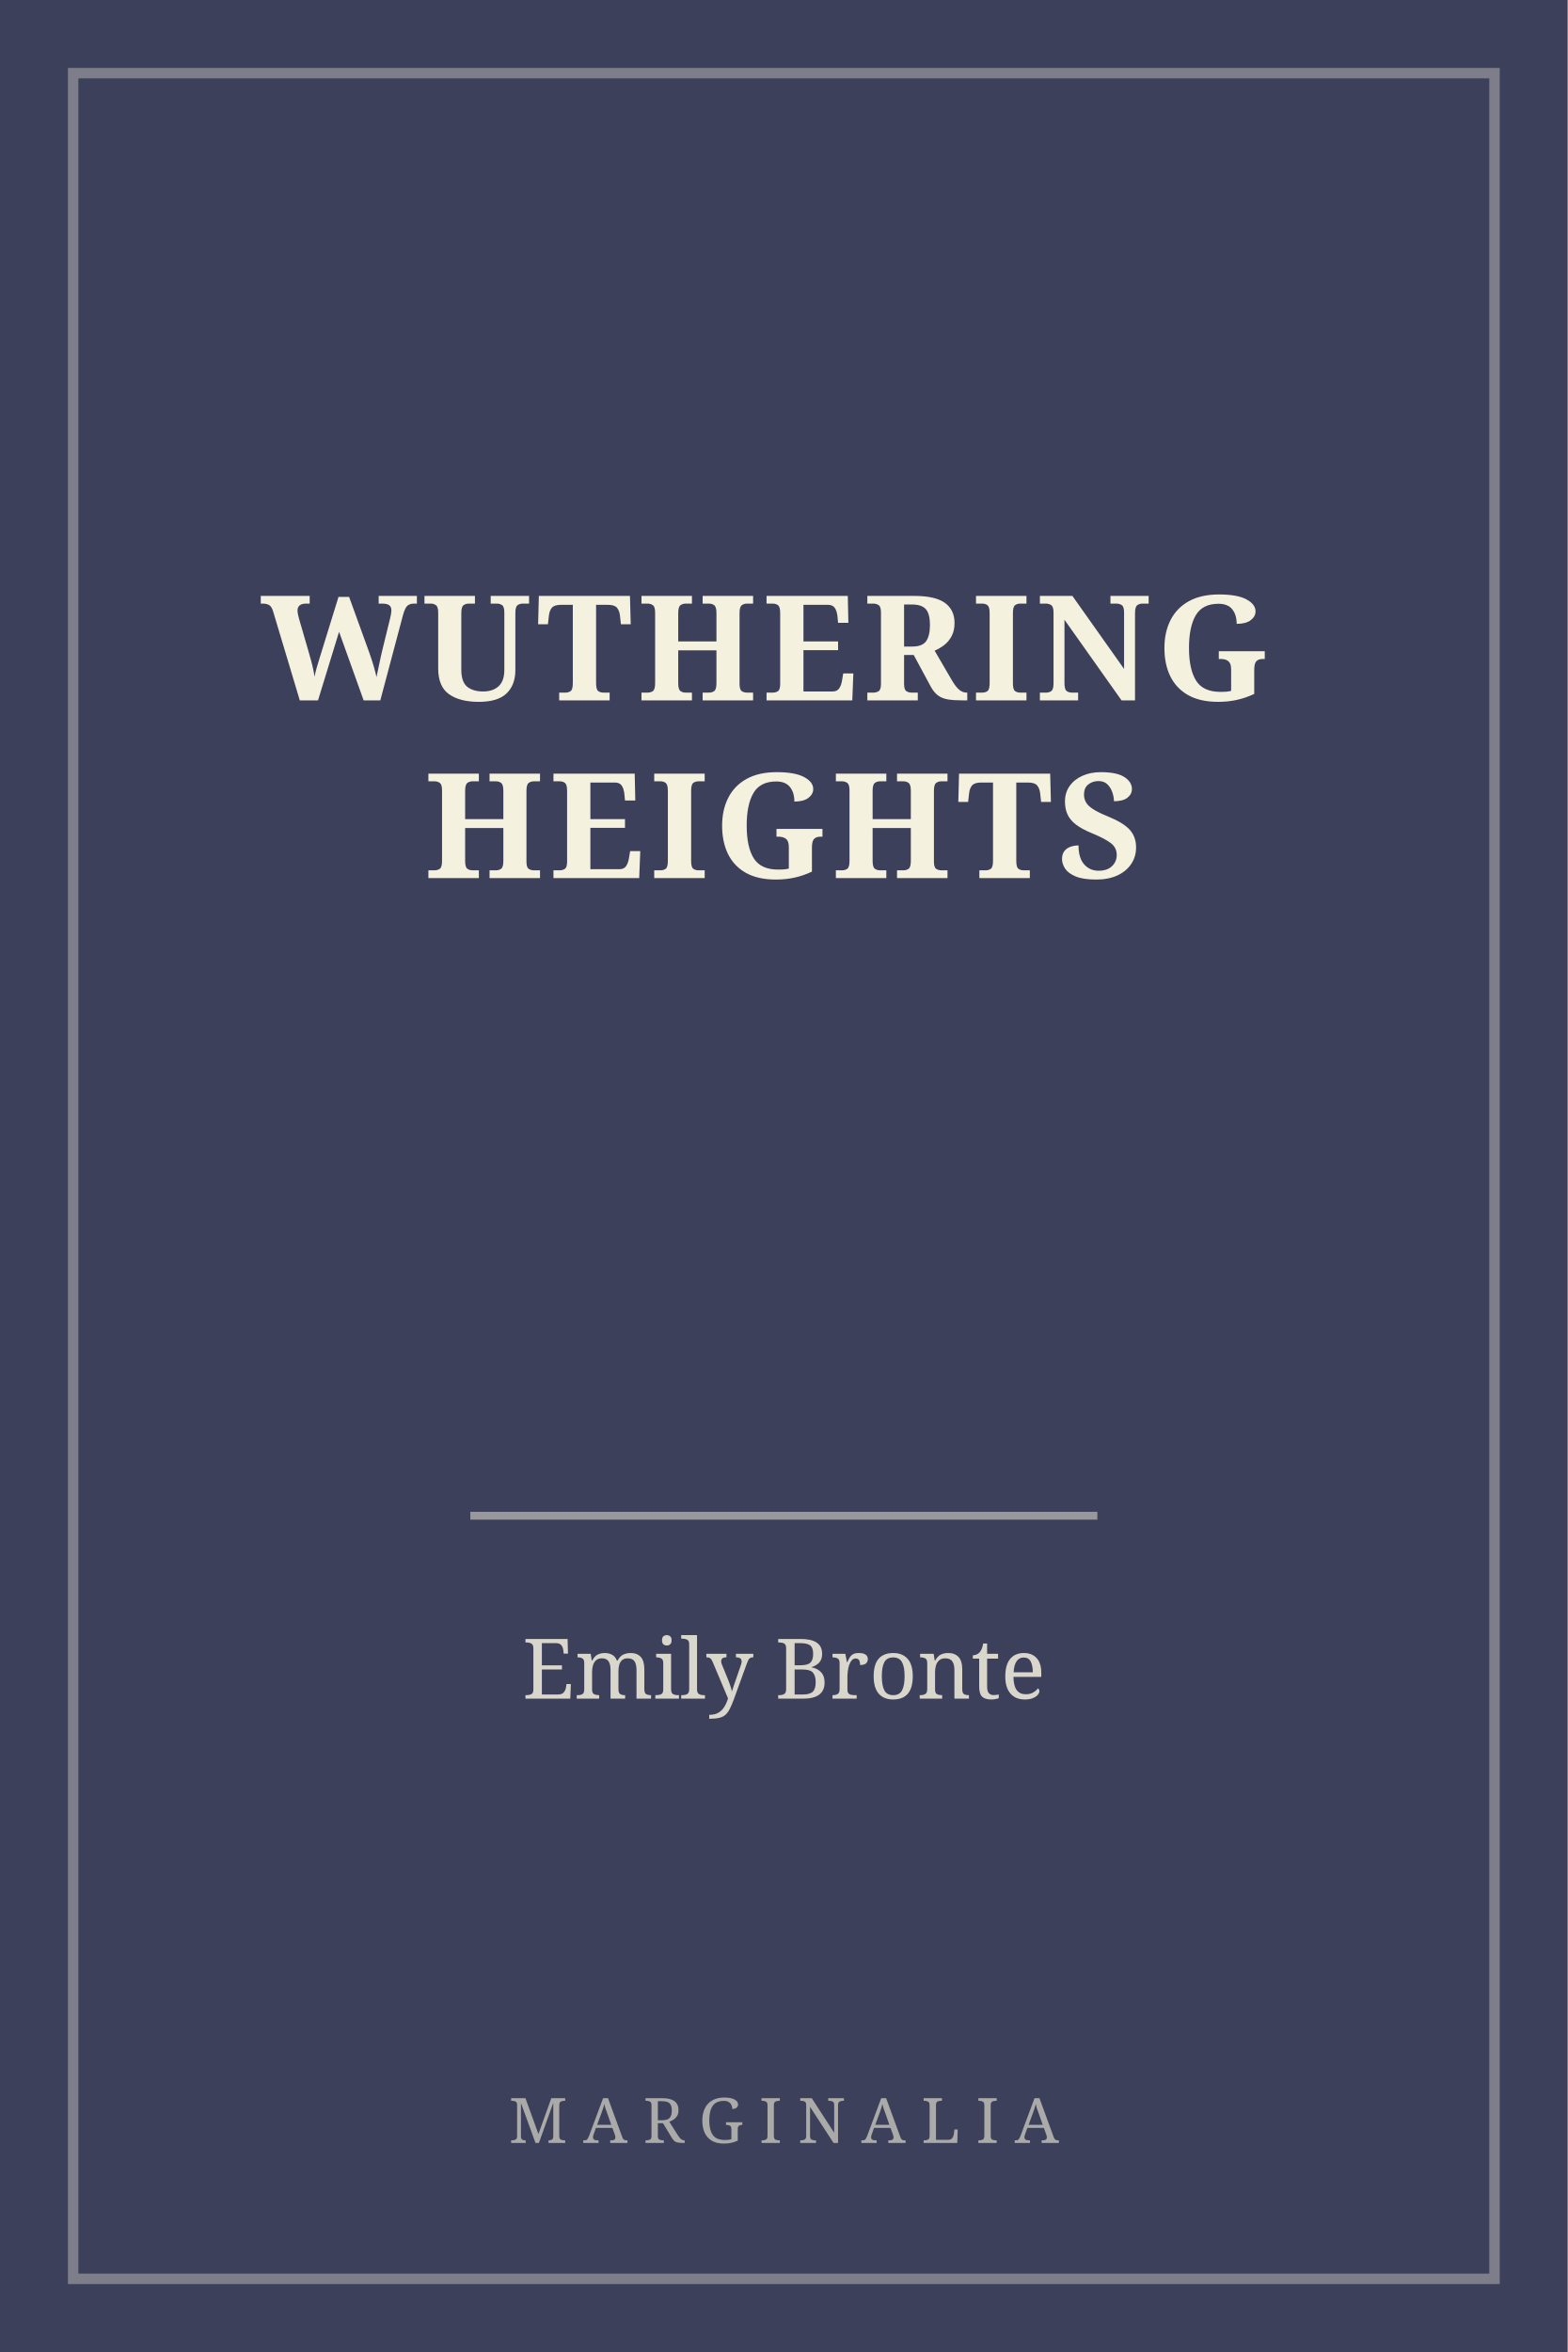
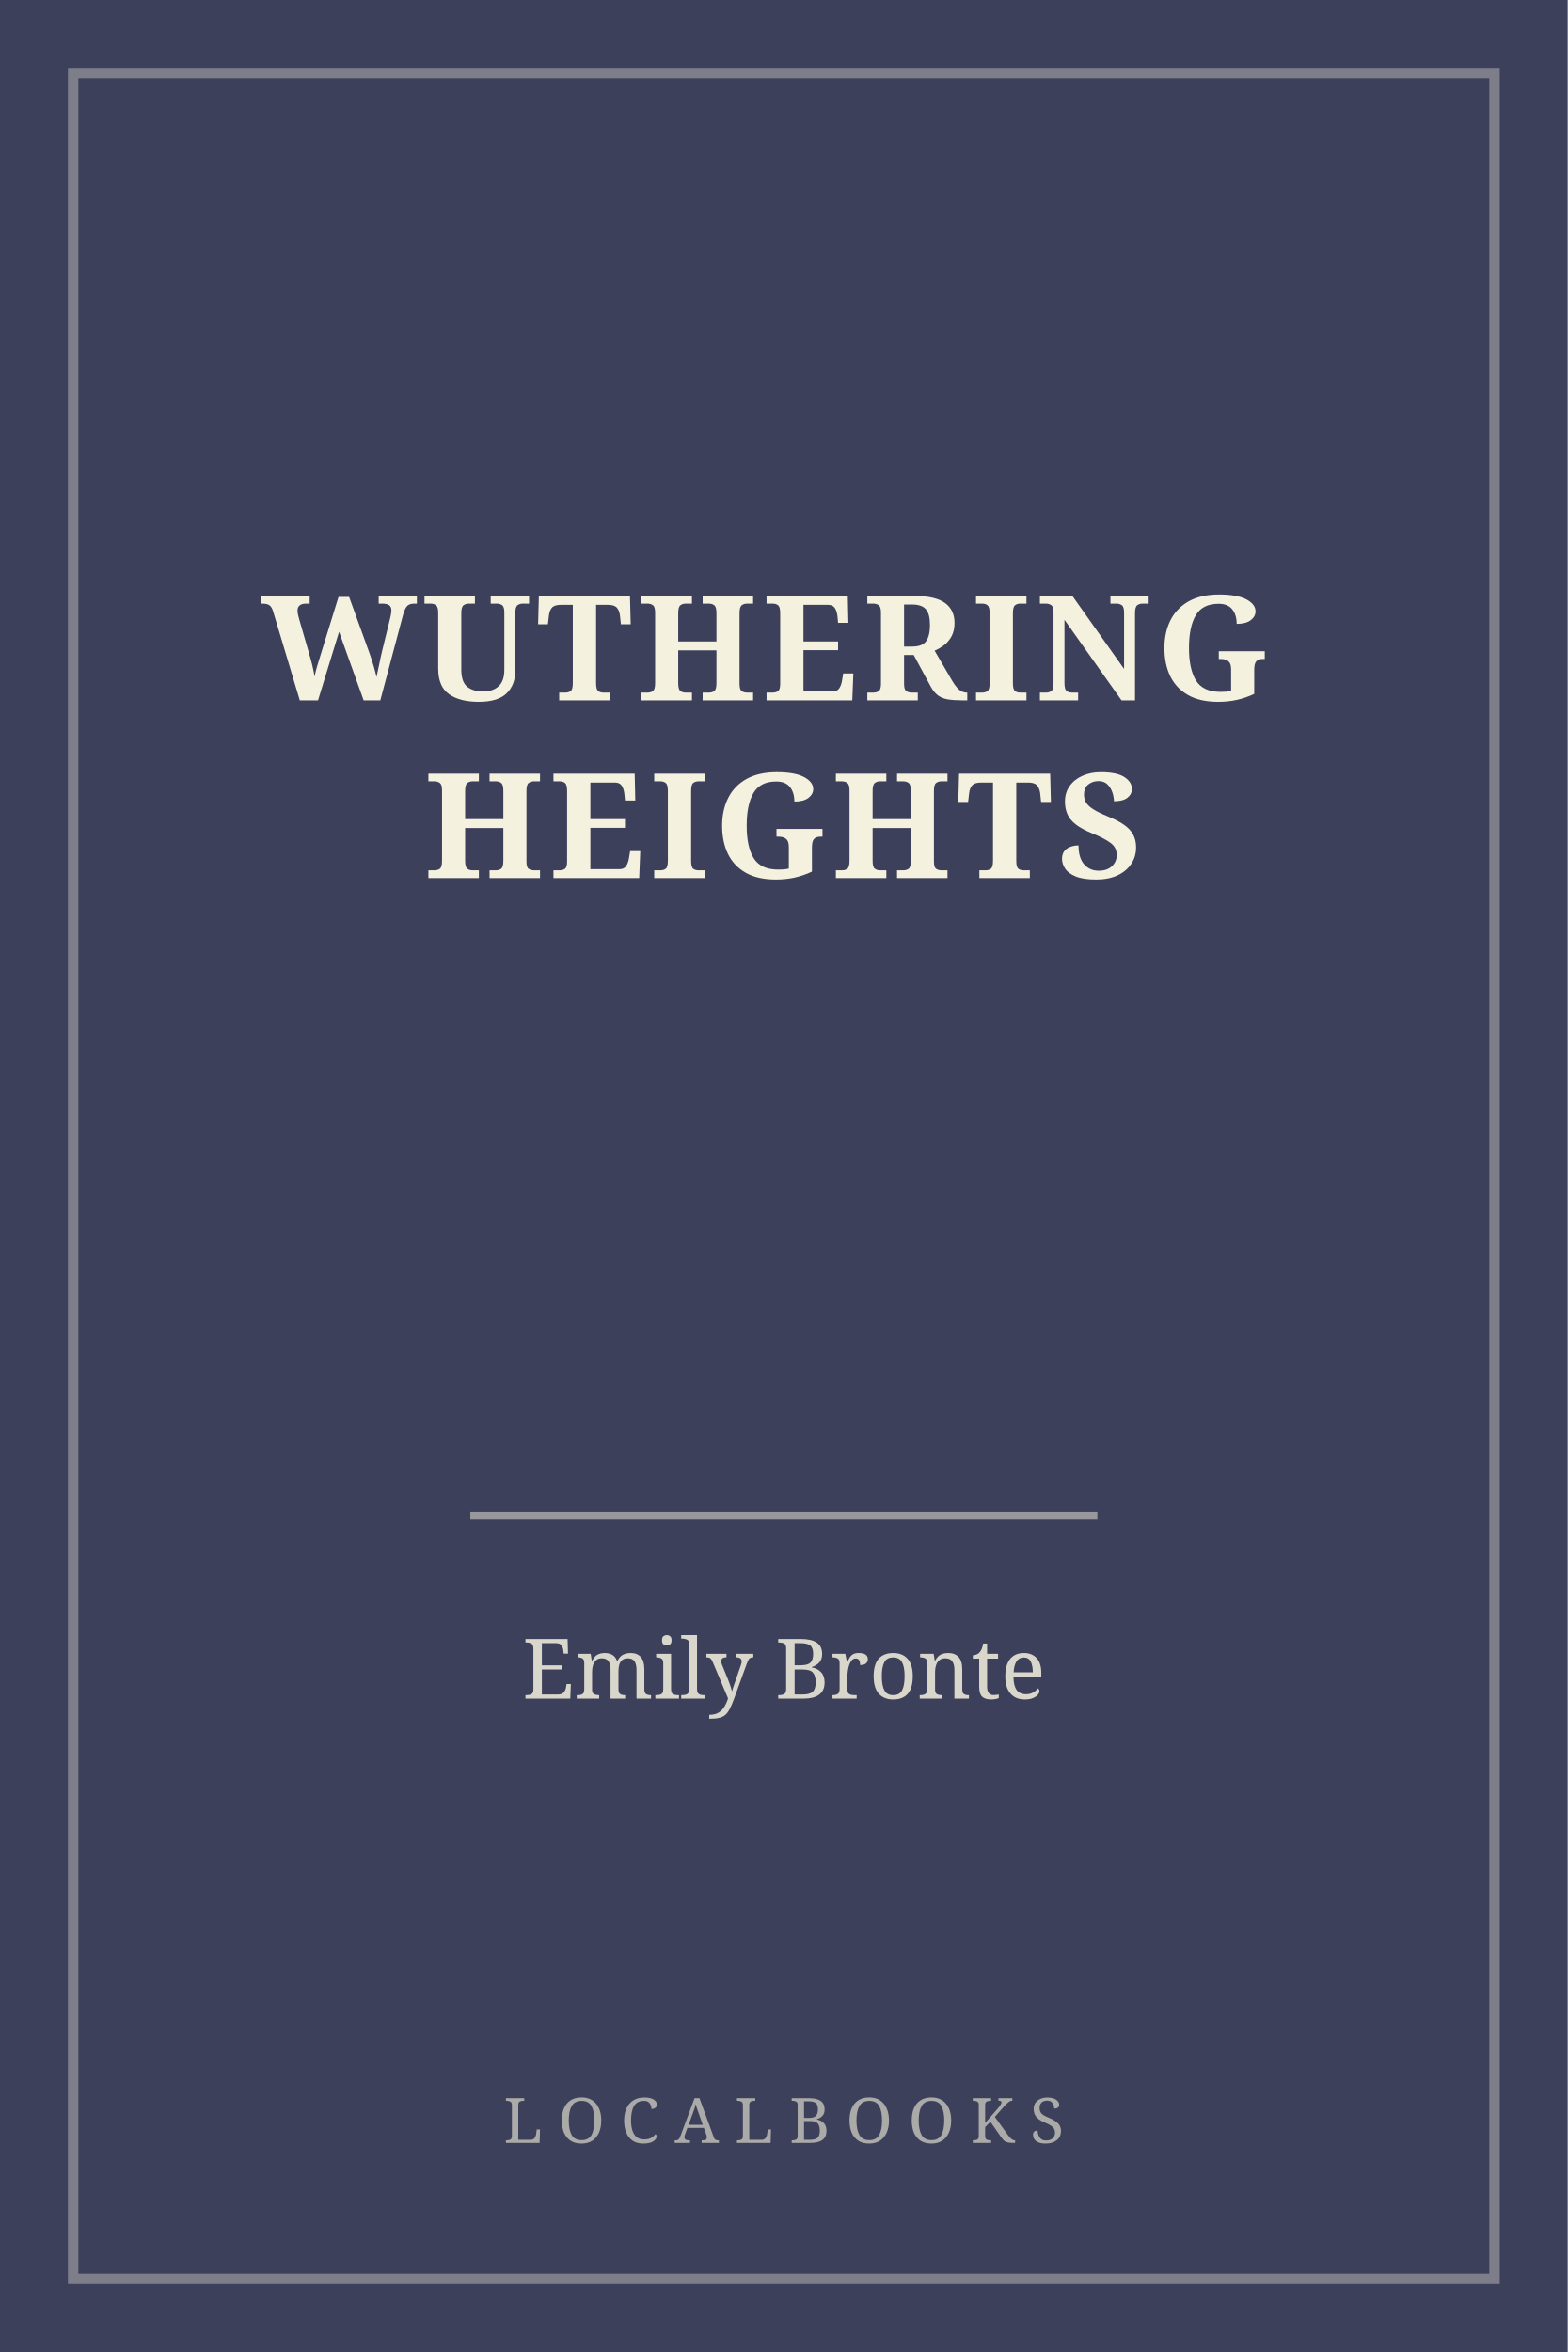
<svg xmlns="http://www.w3.org/2000/svg" width="300" height="450" viewBox="0 0 300 450">
  <rect width="300" height="450" fill="#3d405b" />
  <rect x="14" y="14" width="272" height="422" fill="none" stroke="#f4f1de" stroke-opacity="0.35" stroke-width="2" />
  <text x="150" y="134" font-family="Georgia, serif" font-size="28" font-weight="bold" fill="#f4f1de" text-anchor="middle" letter-spacing="1">
    <tspan x="150" dy="0">WUTHERING</tspan>
    <tspan x="150" dy="34">HEIGHTS</tspan>
  </text>
  <line x1="90" y1="290" x2="210" y2="290" stroke="#f4f1de" stroke-opacity="0.5" stroke-width="1.5" />
  <text x="150" y="325" font-family="Georgia, serif" font-size="16" fill="#f4f1de" fill-opacity="0.85" text-anchor="middle">Emily Bronte</text>
-   <text x="150" y="410" font-family="Georgia, serif" font-size="12" fill="#f4f1de" fill-opacity="0.6" text-anchor="middle" letter-spacing="3">MARGINALIA</text>
+   <text x="150" y="410" font-family="Georgia, serif" font-size="12" fill="#f4f1de" fill-opacity="0.6" text-anchor="middle" letter-spacing="3">LOCALBOOKS</text>
</svg>
